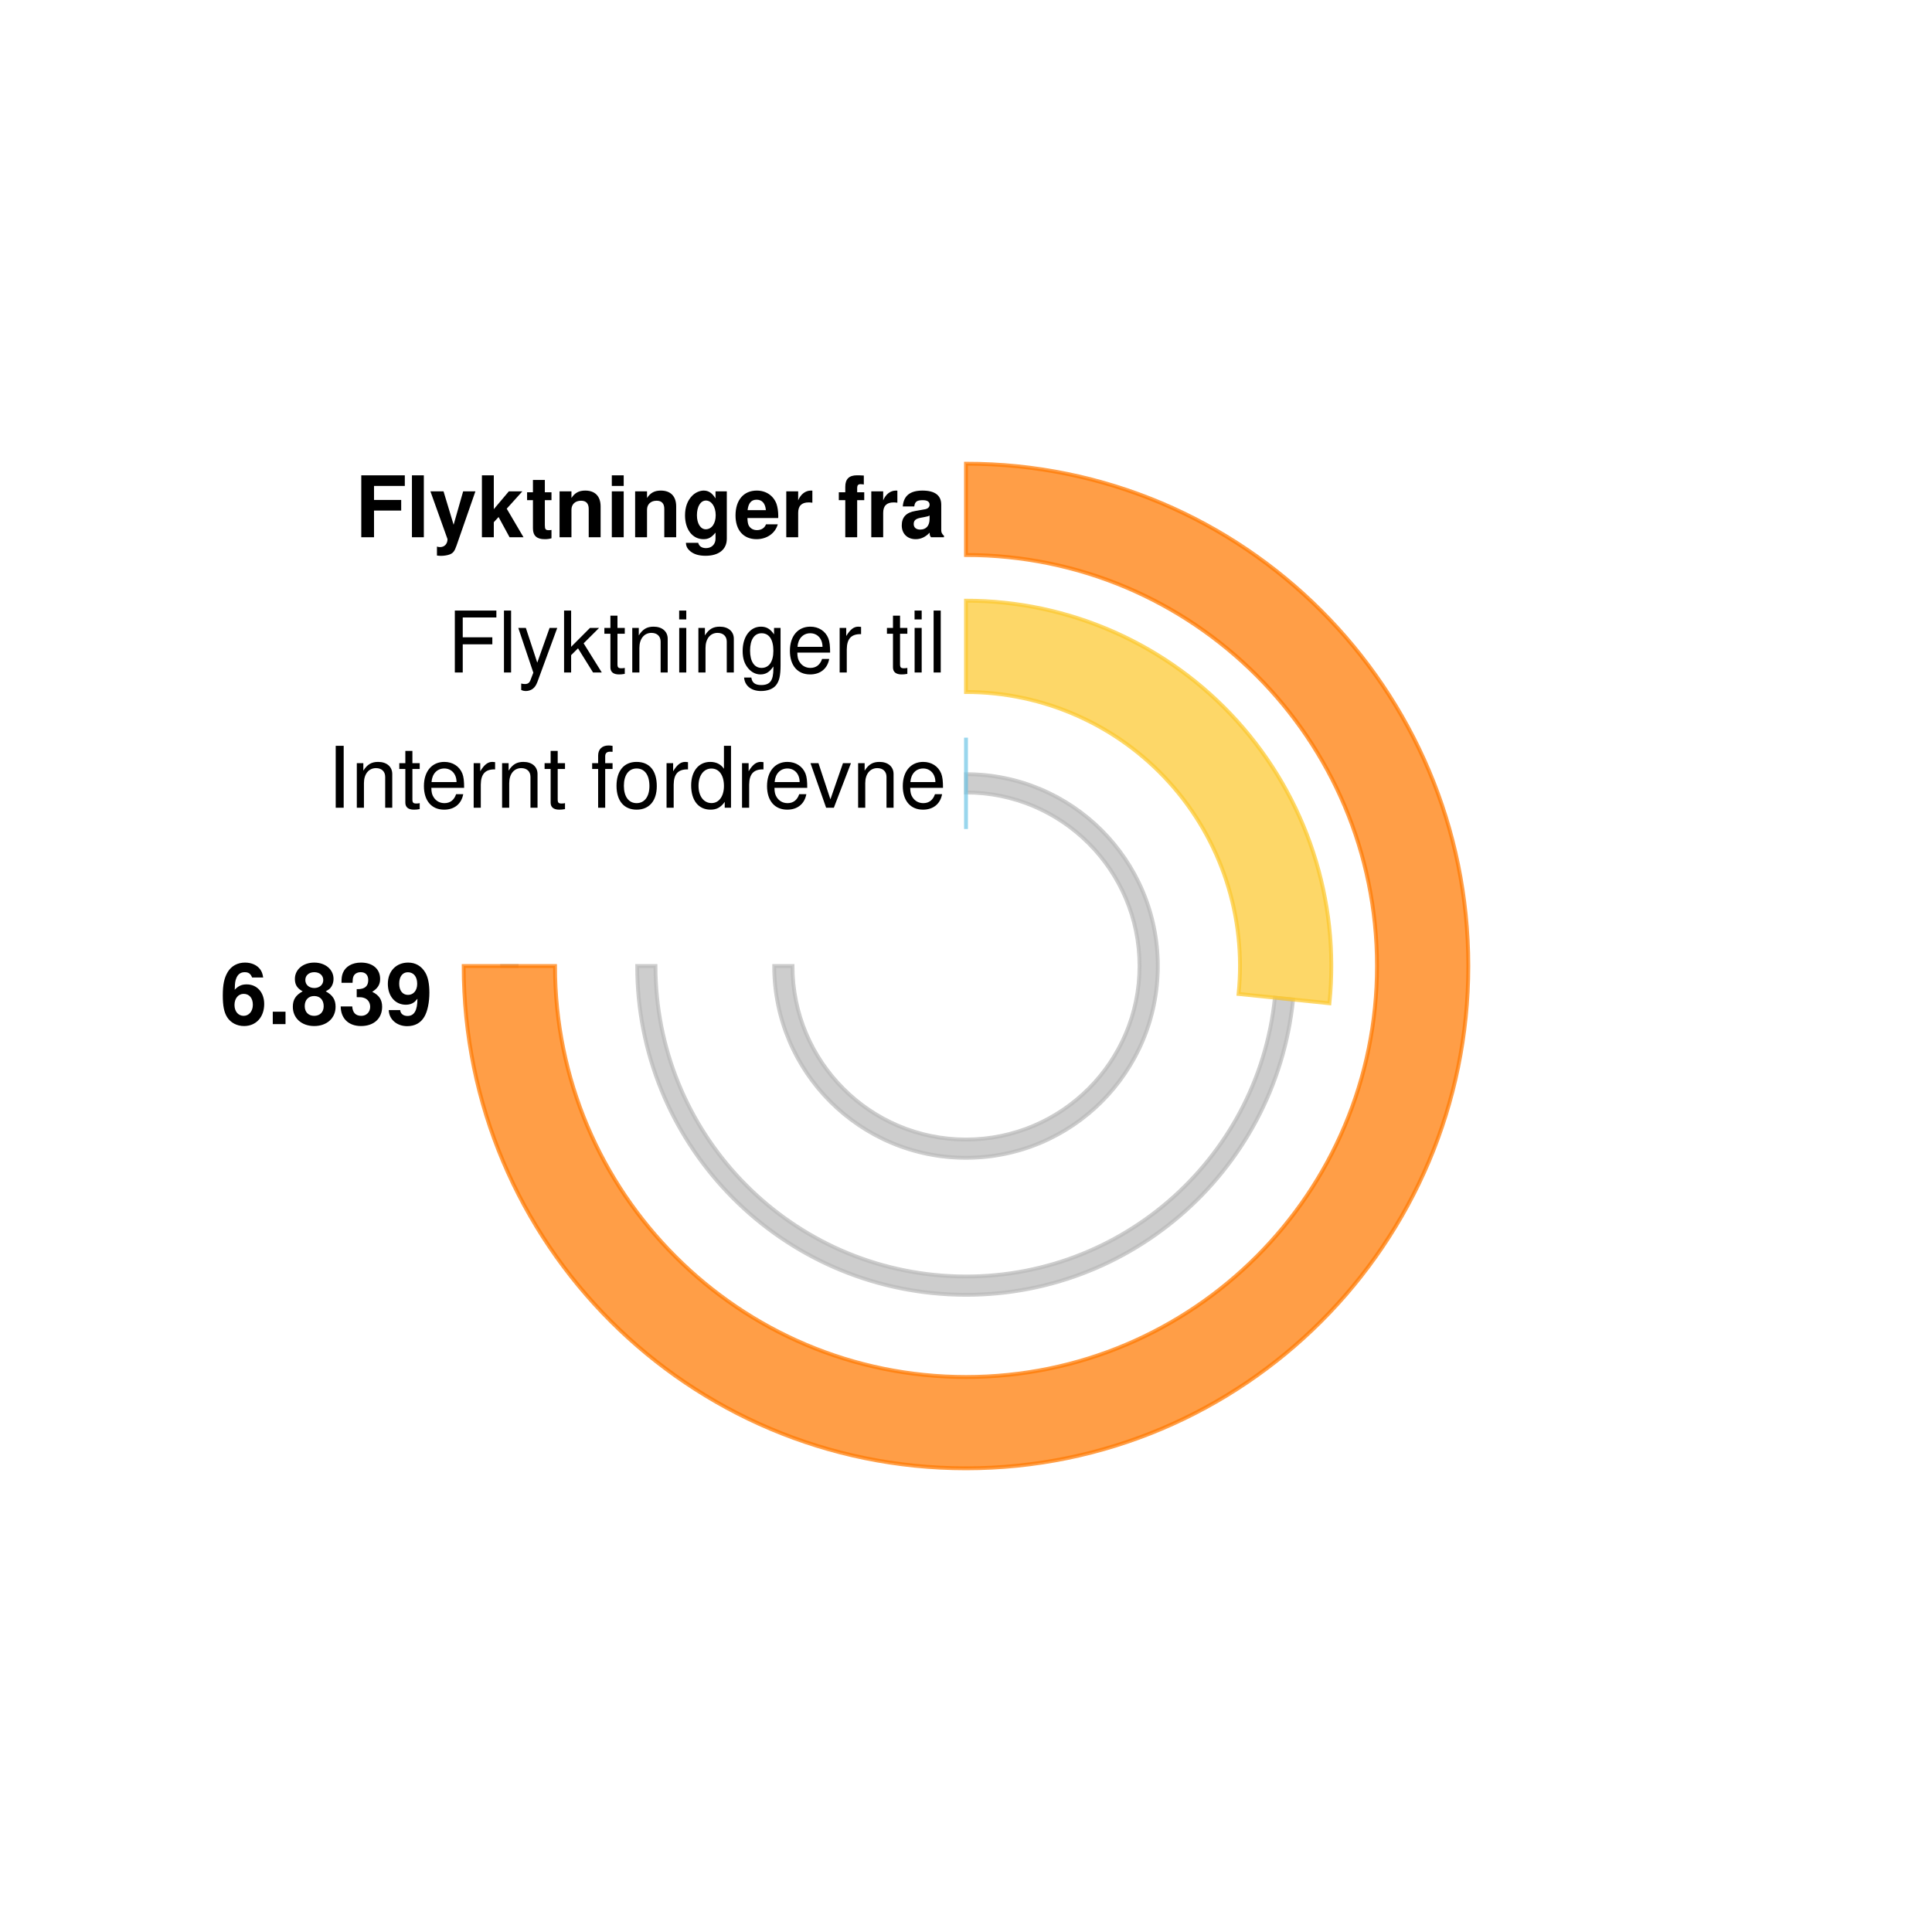
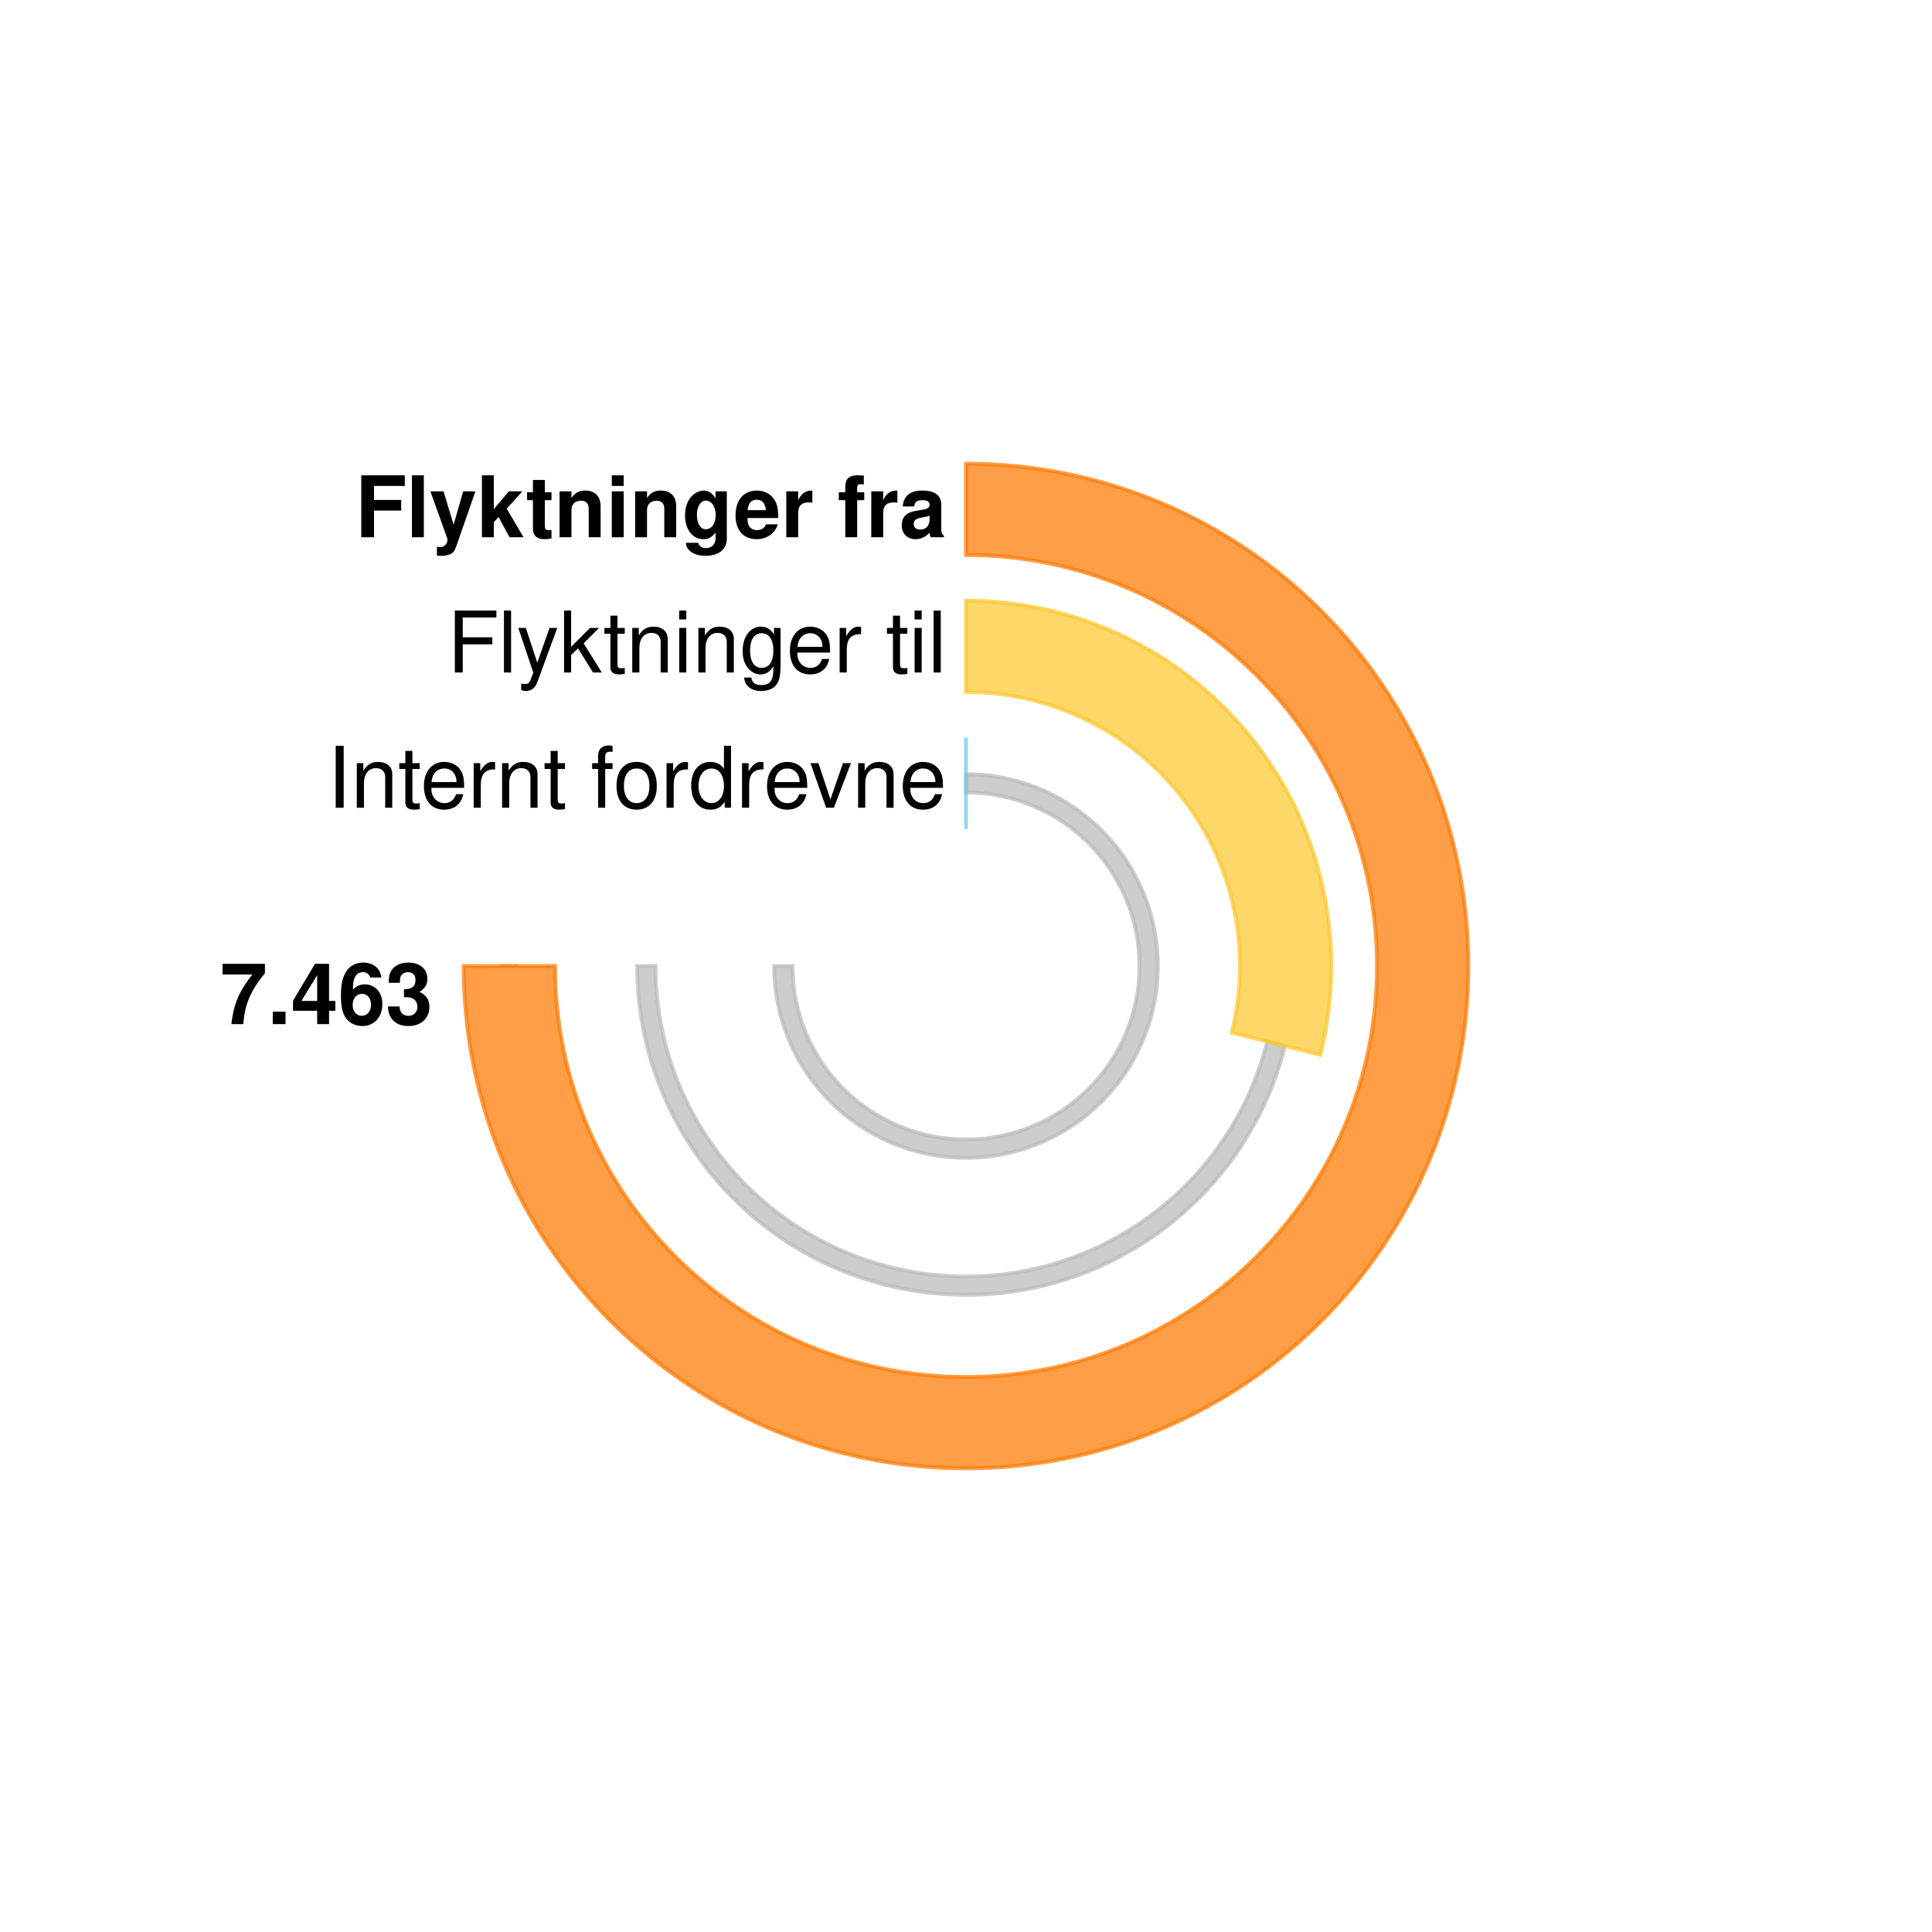
<svg xmlns="http://www.w3.org/2000/svg" role="img" class="rv-xy-plot__inner" width="500" height="500">
  <g class="rv-xy-plot__series rv-xy-plot__series--arc " opacity="1" pointer-events="all" transform="translate(250,250)">
    <path class="rv-xy-plot__series rv-xy-plot__series--arc-path  " d="M3.03935069242934e-15,-49.636A49.636,49.636,0,1,1,-49.636,6.07870138485868e-15L-44.909,5.499777443443567e-15A44.909,44.909,0,1,0,2.7498887217217836e-15,-44.909Z" style="opacity: 1; stroke: rgba(186, 186, 186, 0.72); fill: rgba(186, 186, 186, 0.72);" />
-     <path class="rv-xy-plot__series rv-xy-plot__series--arc-path  " d="M84.647,8.682A85.091,85.091,0,0,1,-85.091,1.0420630945472023e-14L-80.364,9.84170700405691e-15A80.364,80.364,0,0,0,79.944,8.2Z" style="opacity: 1; stroke: rgba(186, 186, 186, 0.72); fill: rgba(186, 186, 186, 0.72);" />
+     <path class="rv-xy-plot__series rv-xy-plot__series--arc-path  " d="M82.533,20.709A85.091,85.091,0,0,1,-85.091,1.0420630945472023e-14L-80.364,9.84170700405691e-15A80.364,80.364,0,0,0,77.947,19.558Z" style="opacity: 1; stroke: rgba(186, 186, 186, 0.72); fill: rgba(186, 186, 186, 0.72);" />
    <path class="rv-xy-plot__series rv-xy-plot__series--arc-path  " d="M-120.545,1.4762560506085366e-14L-115.818,1.4183636564670253e-14Z" style="opacity: 1; stroke: rgba(186, 186, 186, 0.72); fill: rgba(186, 186, 186, 0.72);" />
    <path class="rv-xy-plot__series rv-xy-plot__series--arc-path  " d="M3.618274633844452e-15,-59.091L2.1709647803066717e-15,-35.455Z" style="opacity: 1; stroke: rgba(114, 199, 231, 0.72); fill: rgba(114, 199, 231, 0.72);" />
-     <path class="rv-xy-plot__series rv-xy-plot__series--arc-path  " d="M5.7892394141511244e-15,-94.545A94.545,94.545,0,0,1,94.052,9.647L70.539,7.235A70.909,70.909,0,0,0,4.341929560613344e-15,-70.909Z" style="opacity: 1; stroke: rgba(253, 200, 47, 0.72); fill: rgba(253, 200, 47, 0.72);" />
+     <path class="rv-xy-plot__series rv-xy-plot__series--arc-path  " d="M5.7892394141511244e-15,-94.545A94.545,94.545,0,0,1,91.703,23.009L68.777,17.257A70.909,70.909,0,0,0,4.341929560613344e-15,-70.909Z" style="opacity: 1; stroke: rgba(253, 200, 47, 0.72); fill: rgba(253, 200, 47, 0.72);" />
    <path class="rv-xy-plot__series rv-xy-plot__series--arc-path  " d="M7.960204194457796e-15,-130A130,130,0,1,1,-130,1.592040838891559e-14L-106.364,1.302578868184003e-14A106.364,106.364,0,1,0,6.512894340920015e-15,-106.364Z" style="opacity: 1; stroke: rgba(255, 121, 0, 0.72); fill: rgba(255, 121, 0, 0.72);" />
  </g>
  <g class="rv-xy-plot__series rv-xy-plot__series--label " transform="translate(120,0)" style="font-family: Helvetica; font-weight: normal; font-size: 22px;">
    <text dominant-baseline="text-after-edge" class="rv-xy-plot__series--label-text" text-anchor="end" x="125" y="215" transform="rotate(0,125,215)">Internt fordrevne</text>
  </g>
  <g class="rv-xy-plot__series rv-xy-plot__series--label " transform="translate(120,0)" style="font-family: Helvetica; font-weight: normal; font-size: 22px;">
    <text dominant-baseline="text-after-edge" class="rv-xy-plot__series--label-text" text-anchor="end" x="125" y="180" transform="rotate(0,125,180)">Flyktninger til</text>
  </g>
  <g class="rv-xy-plot__series rv-xy-plot__series--label " transform="translate(120,0)" style="font-family: Helvetica; font-weight: bold; font-size: 22px;">
    <text dominant-baseline="text-after-edge" class="rv-xy-plot__series--label-text" text-anchor="end" x="125" y="145" transform="rotate(0,125,145)">Flyktninger fra</text>
  </g>
  <g class="rv-xy-plot__series rv-xy-plot__series--label " transform="translate(120,0)" style="font-family: Helvetica; font-weight: bold; font-size: 22px;">
-     <text dominant-baseline="text-after-edge" class="rv-xy-plot__series--label-text" text-anchor="end" x="-8" y="271" transform="rotate(0,-8,271)">6.839</text>
+     <text dominant-baseline="text-after-edge" class="rv-xy-plot__series--label-text" text-anchor="end" x="-8" y="271" transform="rotate(0,-8,271)">7.463</text>
  </g>
</svg>
